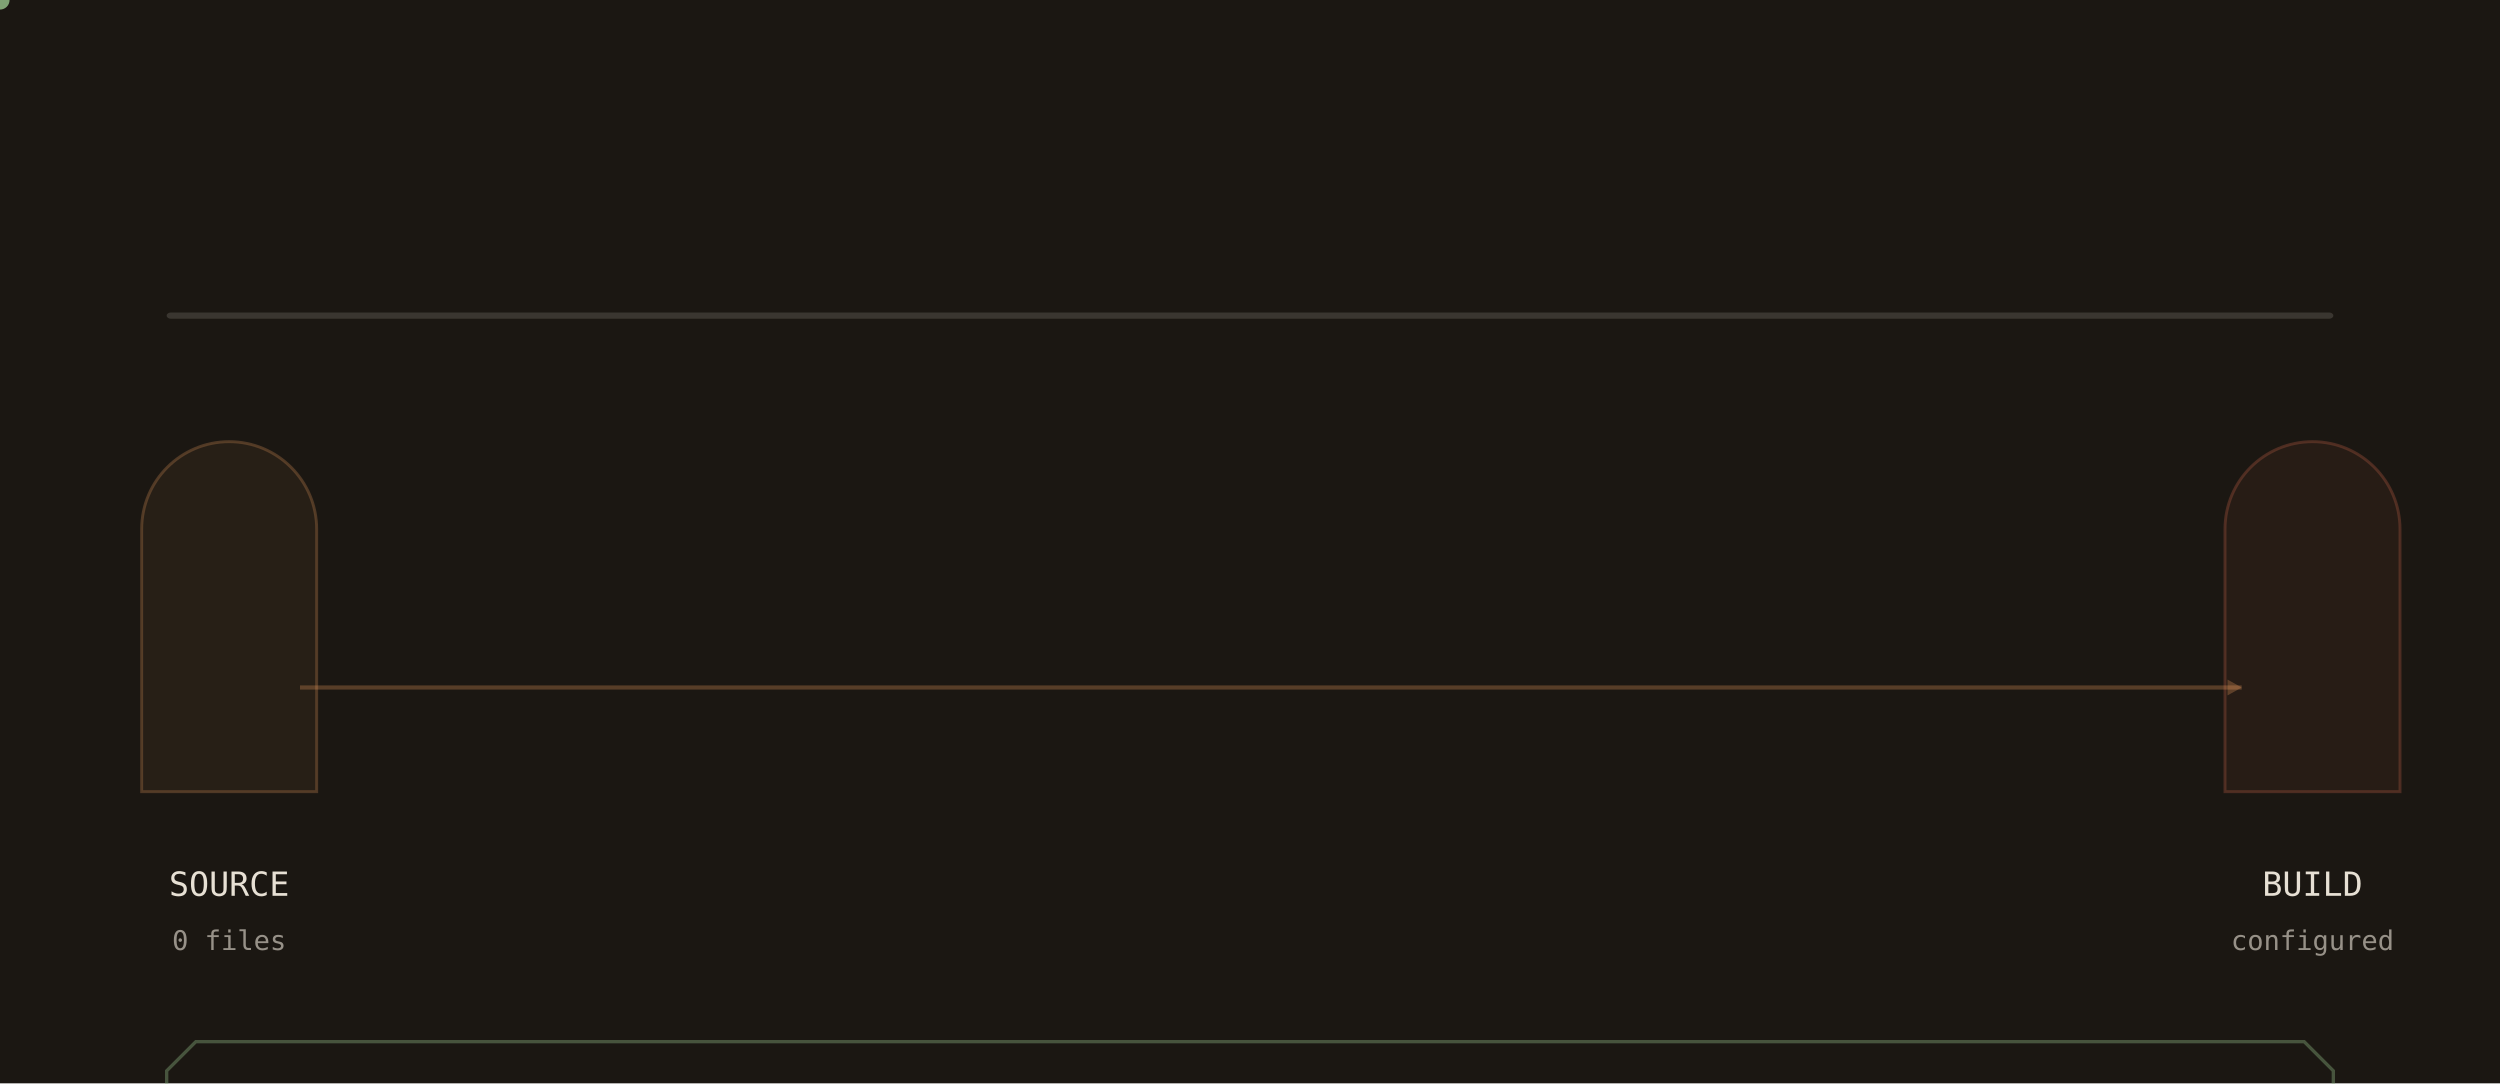
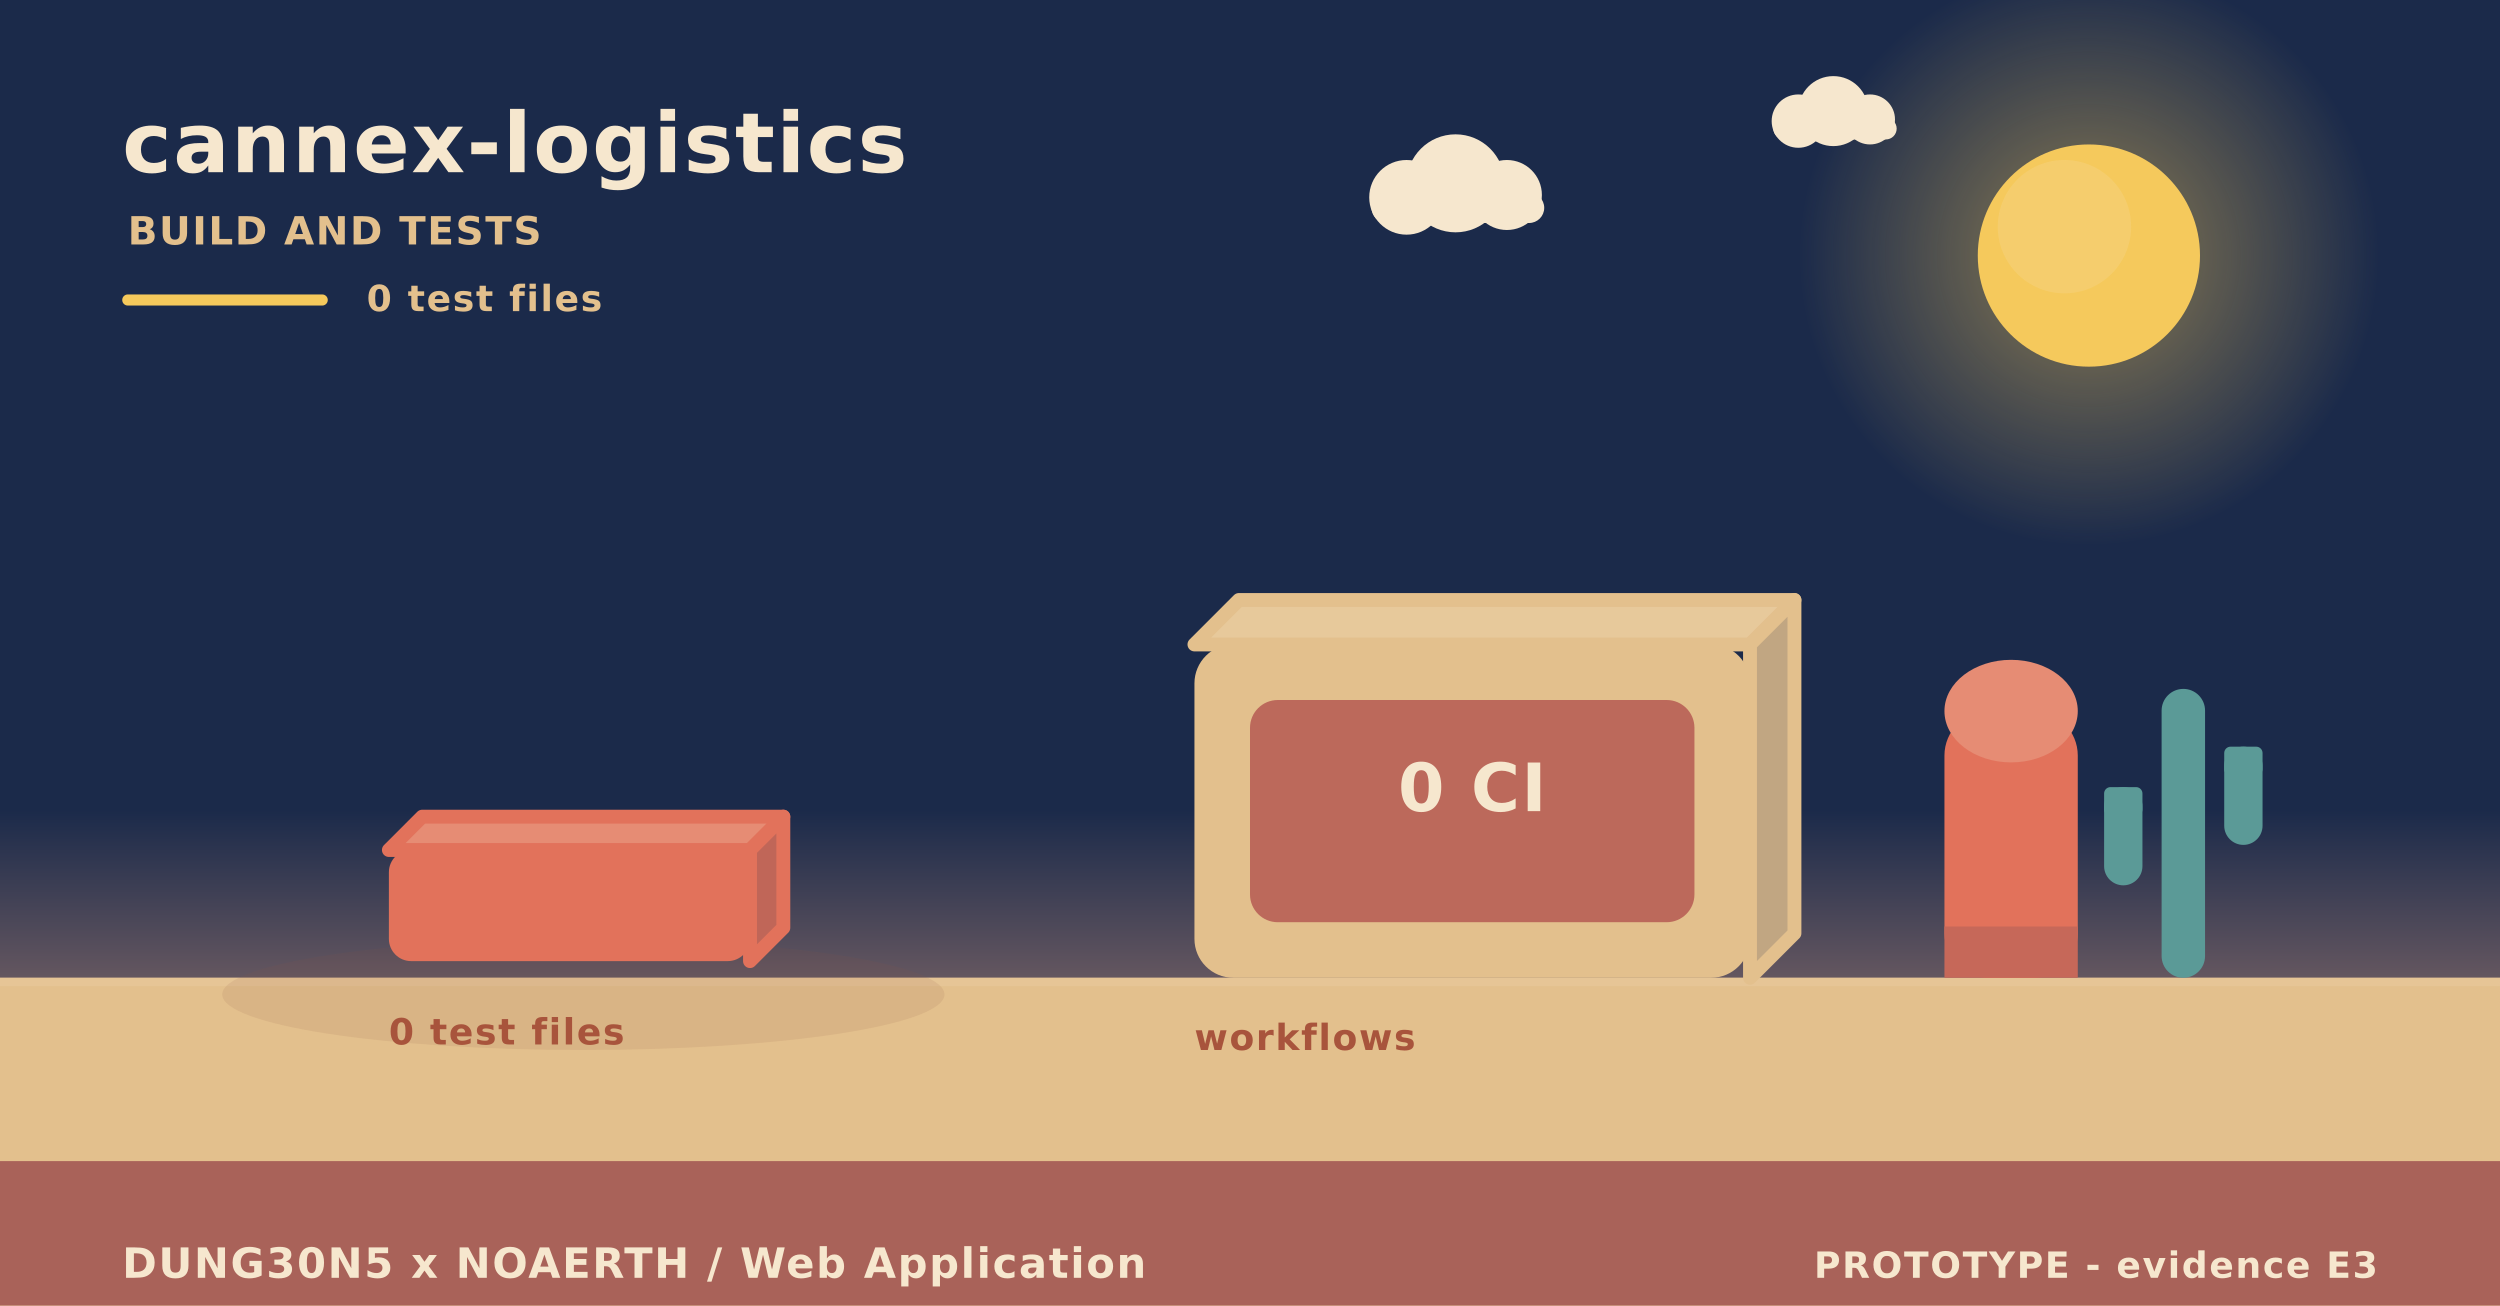
- <svg xmlns="http://www.w3.org/2000/svg" viewBox="0 0 1200 520" width="1200" height="520" role="img" aria-label="cannex-logistics build evidence">
-   <rect width="1200" height="520" fill="#1b1712" />
-   <defs>
-     <linearGradient id="gb" x1="0" y1="0" x2="1" y2="1">
-       <stop offset="0%" stop-color="#f4a261" />
-       <stop offset="100%" stop-color="#e76f51" />
-     </linearGradient>
-   </defs>
-   <rect x="80.00" y="150.00" width="1040.00" height="3.00" rx="2.00" fill="rgba(253,246,233,0.140)" opacity="1.00" />
-   <path d="M68.00,380.00 L68.00,254.00 A42.00,42.00 0 0 1 152.00,254.00 L152.00,380.00 Z" fill="rgba(244,162,97,0.100)" opacity="0.55" stroke="rgba(244,162,97,0.450)" stroke-width="1.4" />
-   <polygon points="-192.26,189.00 -136.83,221.00 -136.83,157.00 -192.26,125.00" fill="#506748" opacity="0.95" />
-   <polygon points="-247.68,221.00 -192.26,253.00 -192.26,189.00 -247.68,157.00" fill="#b4573f" opacity="0.95" />
-   <polygon points="-192.26,125.00 -136.83,157.00 -192.26,189.00 -247.68,157.00" fill="#f4a261" opacity="0.95" />
-   <text x="110" y="430" font-family="ui-monospace,Menlo,monospace" font-size="16" fill="rgba(253,246,233,0.900)" text-anchor="middle">SOURCE</text>
-   <text x="110" y="456" font-family="ui-monospace,Menlo,monospace" font-size="13" fill="rgba(253,246,233,0.550)" text-anchor="middle">0 files</text>
-   <path d="M1068.00,380.00 L1068.00,254.00 A42.00,42.00 0 0 1 1152.00,254.00 L1152.00,380.00 Z" fill="rgba(231,111,81,0.100)" opacity="0.55" stroke="rgba(231,111,81,0.450)" stroke-width="1.4" />
-   <polygon points="673.77,689.00 729.19,721.00 729.19,657.00 673.77,625.00" fill="#506748" opacity="0.95" />
-   <polygon points="618.34,721.00 673.77,753.00 673.77,689.00 618.34,657.00" fill="#b4573f" opacity="0.95" />
-   <polygon points="673.77,625.00 729.19,657.00 673.77,689.00 618.34,657.00" fill="#e76f51" opacity="0.95" />
-   <text x="1110" y="430" font-family="ui-monospace,Menlo,monospace" font-size="16" fill="rgba(253,246,233,0.900)" text-anchor="middle">BUILD</text>
-   <text x="1110" y="456" font-family="ui-monospace,Menlo,monospace" font-size="13" fill="rgba(253,246,233,0.550)" text-anchor="middle">configured</text>
-   <line x1="144.00" y1="330.00" x2="1076.00" y2="330.00" stroke="rgba(244,162,97,0.500)" stroke-width="2.00" opacity="0.55" />
-   <polygon points="1076.00,330.00 1069.20,326.20 1069.20,333.80" fill="rgba(244,162,97,0.500)" opacity="0.55" />
-   <g opacity="0.9">
-     <circle cx="0.00" cy="0.00" r="4.60" fill="#8ab17d" opacity="1.00" />
-     <animateTransform attributeName="transform" type="translate" values="144.00,330.00 1076.00,330.00" dur="5.7s" begin="0.0s" repeatCount="indefinite" />
-     <animateTransform attributeName="transform" type="translate" values="1076.00,330.00 144.00,330.00" dur="5.7s" begin="2.85s" repeatCount="indefinite" />
+ <svg xmlns="http://www.w3.org/2000/svg" width="900" height="470" viewBox="0 0 900 470" role="img" aria-label="cannex-logistics - how it is verified">
+   <linearGradient id="skyb" x1="0" y1="0" x2="0" y2="1">
+     <stop offset="0" stop-color="#1b2a4a" />
+     <stop offset="0.62" stop-color="#1b2a4a" />
+     <stop offset="1" stop-color="#f3ad8a" />
+   </linearGradient>
+   <rect width="900" height="470" fill="url(#skyb)" />
+   <radialGradient id="sunb">
+     <stop offset="0.35" stop-color="#f5c95c" stop-opacity="0.34" />
+     <stop offset="1" stop-color="#f5c95c" stop-opacity="0" />
+   </radialGradient>
+   <circle cx="752" cy="92" r="104" fill="url(#sunb)" />
+   <circle cx="752" cy="92" r="40" fill="#f5c95c" />
+   <circle cx="743.2" cy="81.6" r="24" fill="#f5d27e" opacity="0.5" />
+   <g>
+     <circle cx="524" cy="66" r="17.64" fill="#f6e7ce" />
+     <circle cx="506.36" cy="71.04" r="13.44" fill="#f6e7ce" />
+     <circle cx="542.48" cy="70.2" r="12.6" fill="#f6e7ce" />
+     <rect x="493.76" y="69.36" width="62.16" height="10.92" rx="5.46" fill="#f6e7ce" />
+     <animateTransform attributeName="transform" type="translate" values="0 0;24 0;0 0" dur="36s" begin="0s" repeatCount="indefinite" />
  </g>
-   <path d="M94.00,500.00 H1106.00 L1120.00,514.00 V546.00 L1106.00,560.00 H94.00 L80.00,546.00 V514.00 Z" fill="none" stroke="rgba(138,177,125,0.500)" stroke-width="1.60" opacity="0.80" />
-   <text x="600" y="536" font-family="ui-monospace,Menlo,monospace" font-size="16" fill="rgba(138,177,125,0.950)" text-anchor="middle">no test suite present in this repository — shown as measured, not implied</text>
+   <g>
+     <circle cx="660" cy="40" r="12.6" fill="#f6e7ce" />
+     <circle cx="647.4" cy="43.6" r="9.6" fill="#f6e7ce" />
+     <circle cx="673.2" cy="43" r="9" fill="#f6e7ce" />
+     <rect x="638.4" y="42.4" width="44.4" height="7.8" rx="3.9" fill="#f6e7ce" />
+     <animateTransform attributeName="transform" type="translate" values="0 0;-18 0;0 0" dur="46s" begin="3s" repeatCount="indefinite" />
+   </g>
+   <rect x="0" y="352" width="900" height="118" fill="#e3c08d" />
+   <rect x="0" y="352" width="900" height="3" fill="#e6c596" />
+   <text x="44" y="62" font-family="Verdana,DejaVu Sans,sans-serif" font-size="30" font-weight="700" letter-spacing="0.6" fill="#f6e7ce" text-anchor="start">cannex-logistics</text>
+   <text x="46" y="88" font-family="Verdana,DejaVu Sans,sans-serif" font-size="14" font-weight="700" letter-spacing="0.6" fill="#e3c08d" text-anchor="start">BUILD AND TESTS</text>
+   <rect x="44" y="106" width="74" height="4" rx="2" fill="#f5c95c" />
+   <text x="132" y="112" font-family="Verdana,DejaVu Sans,sans-serif" font-size="13" font-weight="700" letter-spacing="0.6" fill="#e3c08d" text-anchor="start">0 test files</text>
+   <ellipse cx="210" cy="358" rx="130" ry="20" fill="rgba(138,90,68,0.11)" />
+   <g>
+     <path d="M140,306 L270,306 L282,294 L152,294 Z" fill="#e68c74" stroke="#e2725b" stroke-width="5" stroke-linejoin="round" />
+     <path d="M270,306 L282,294 L282,334 L270,346 Z" fill="#c06658" stroke="#e2725b" stroke-width="5" stroke-linejoin="round" />
+     <rect x="140" y="306" width="130" height="40" rx="8" fill="#e2725b" />
+     <animateTransform attributeName="transform" type="translate" values="0 10;0 0" dur="0.8s" begin="0.5s" fill="freeze" />
+   </g>
+   <text x="140" y="376" font-family="Verdana,DejaVu Sans,sans-serif" font-size="13" font-weight="700" letter-spacing="0.6" fill="#a8543c" text-anchor="start">0 test files</text>
+   <path d="M430,232 L630,232 L646,216 L446,216 Z" fill="#e7c99b" stroke="#e3c08d" stroke-width="5" stroke-linejoin="round" />
+   <path d="M630,232 L646,216 L646,336 L630,352 Z" fill="#c1a682" stroke="#e3c08d" stroke-width="5" stroke-linejoin="round" />
+   <rect x="430" y="232" width="200" height="120" rx="14" fill="#e3c08d" />
+   <rect x="450" y="252" width="160" height="80" rx="10" fill="#ba6458" opacity="0.94" />
+   <text x="530" y="292" font-family="Verdana,DejaVu Sans,sans-serif" font-size="24" font-weight="700" letter-spacing="0.6" fill="#f6e7ce" text-anchor="middle">0 CI</text>
+   <text x="430" y="378" font-family="Verdana,DejaVu Sans,sans-serif" font-size="13" font-weight="700" letter-spacing="0.6" fill="#a8543c" text-anchor="start">workflows</text>
+   <rect x="700" y="256" width="48" height="96" rx="16" fill="#e2725b" />
+   <ellipse cx="724" cy="256" rx="24" ry="18.46" fill="#e68c74" />
+   <rect x="700" y="333.54" width="48" height="18.46" fill="#c66859" />
+   <rect x="778.18" y="248" width="15.64" height="104" rx="7.82" fill="#5b9a97" />
+   <rect x="757.48" y="283.36" width="13.8" height="35.36" rx="6.9" fill="#5b9a97" />
+   <rect x="757.48" y="283.36" width="13.8" height="10.4" rx="2.3" fill="#5b9a97" />
+   <rect x="800.72" y="268.8" width="13.8" height="35.36" rx="6.9" fill="#5b9a97" />
+   <rect x="800.72" y="268.8" width="13.8" height="10.4" rx="2.3" fill="#5b9a97" />
+   <rect x="0" y="418" width="900" height="52" rx="0" fill="#a65c56" opacity="0.94" />
+   <text x="44" y="460" font-family="Verdana,DejaVu Sans,sans-serif" font-size="15" font-weight="700" letter-spacing="0.6" fill="#f6e7ce" text-anchor="start">DUNG30N5 x NOAERTH  /  Web Application</text>
+   <text x="856" y="460" font-family="Verdana,DejaVu Sans,sans-serif" font-size="13" font-weight="700" letter-spacing="0.6" fill="#f6e7ce" text-anchor="end">PROTOTYPE  -  evidence E3</text>
</svg>
